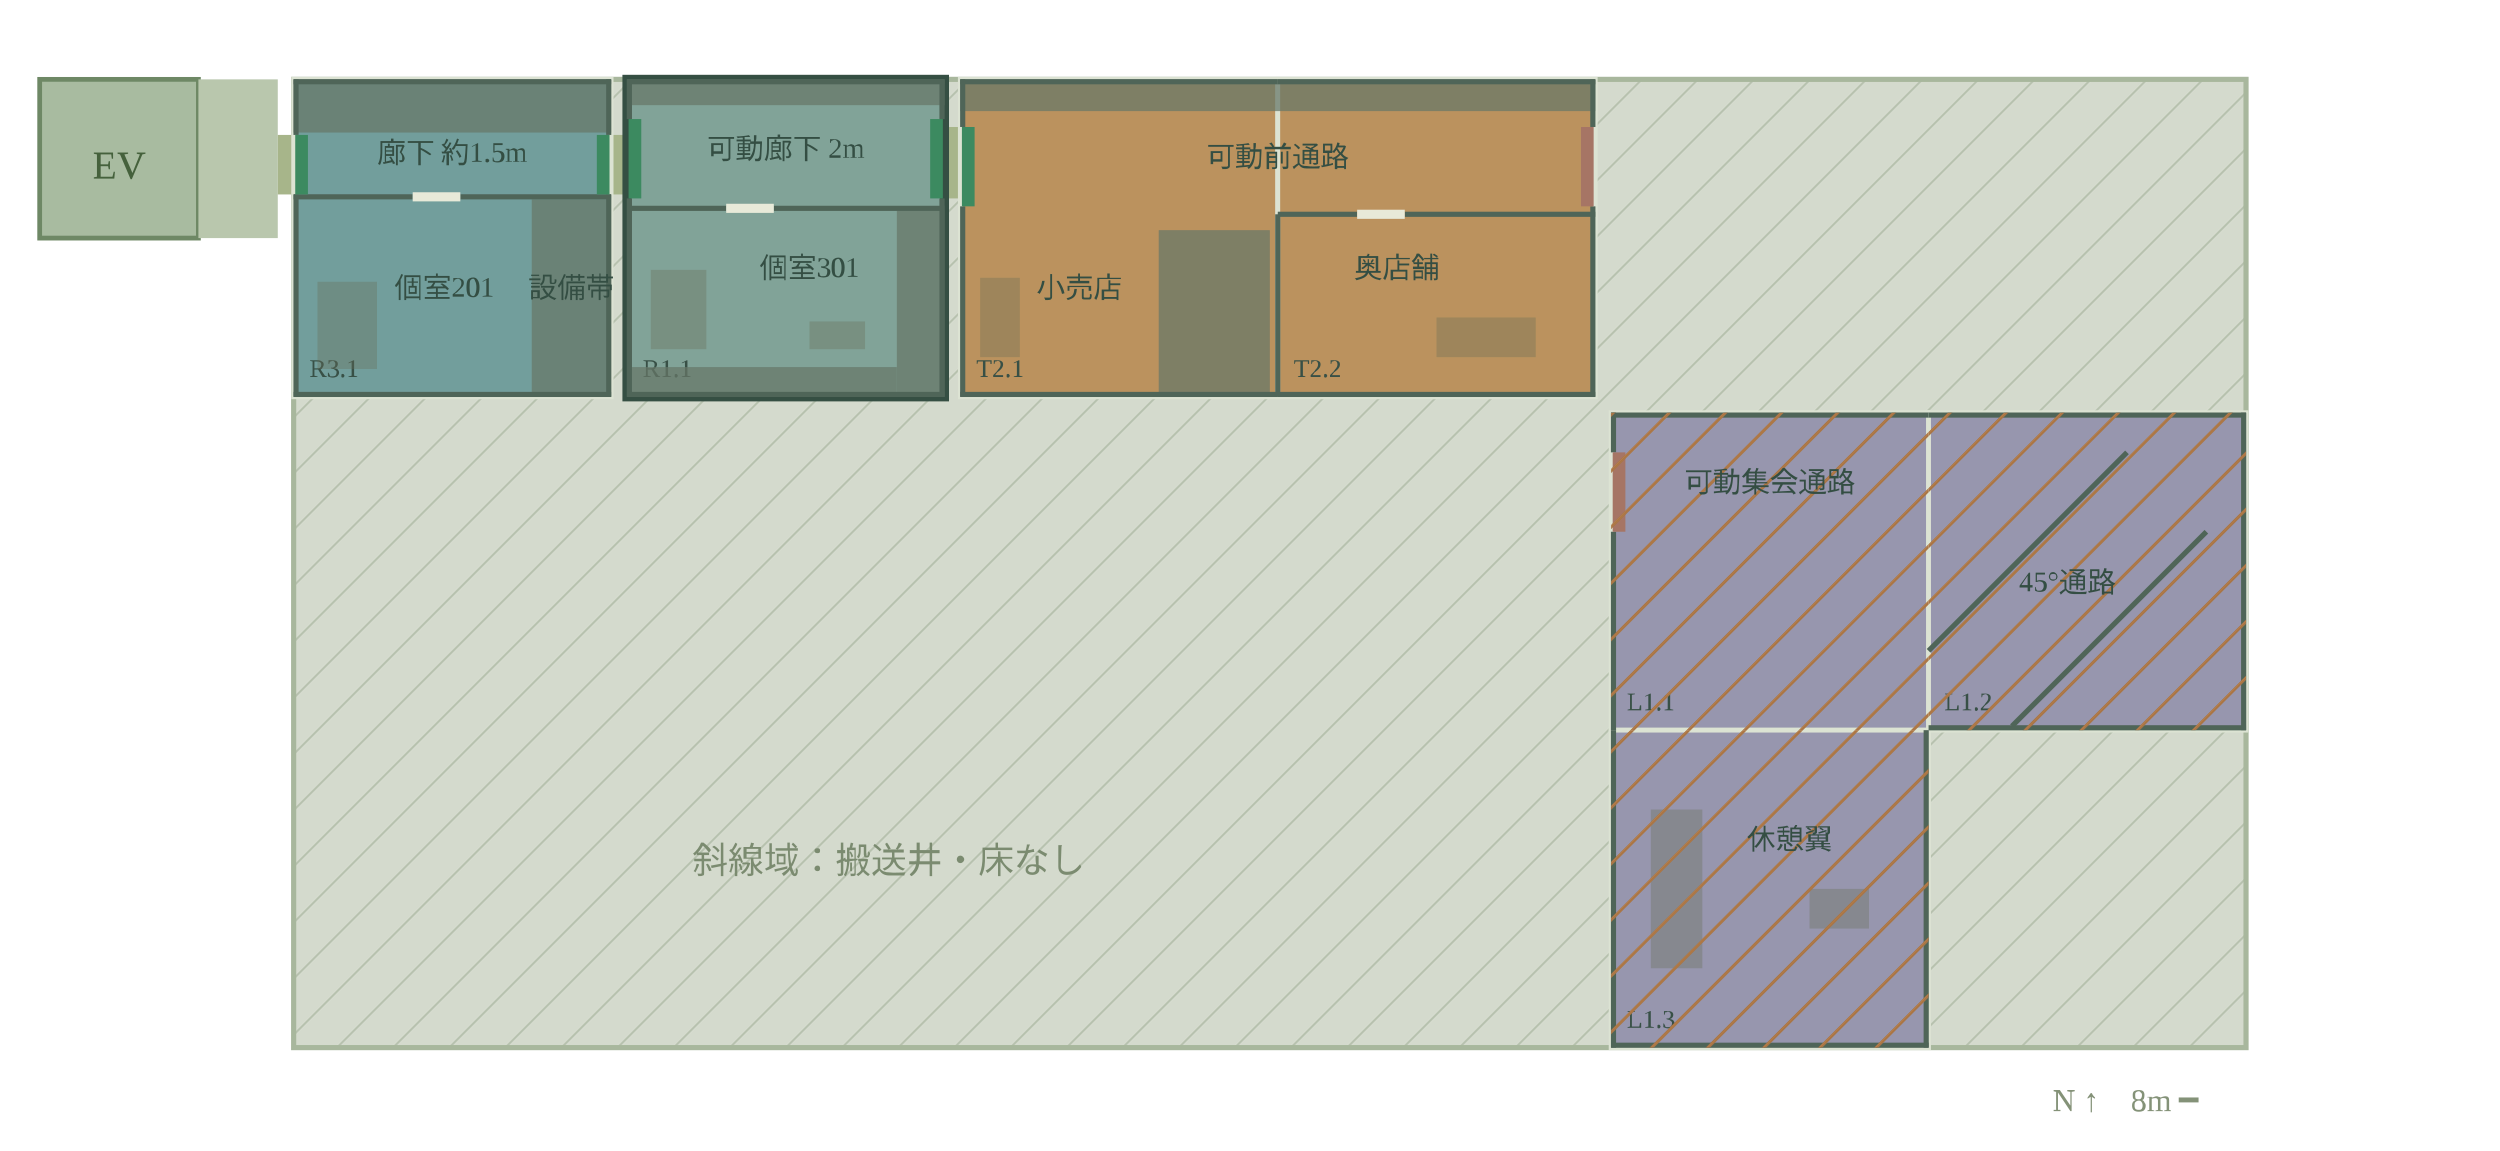
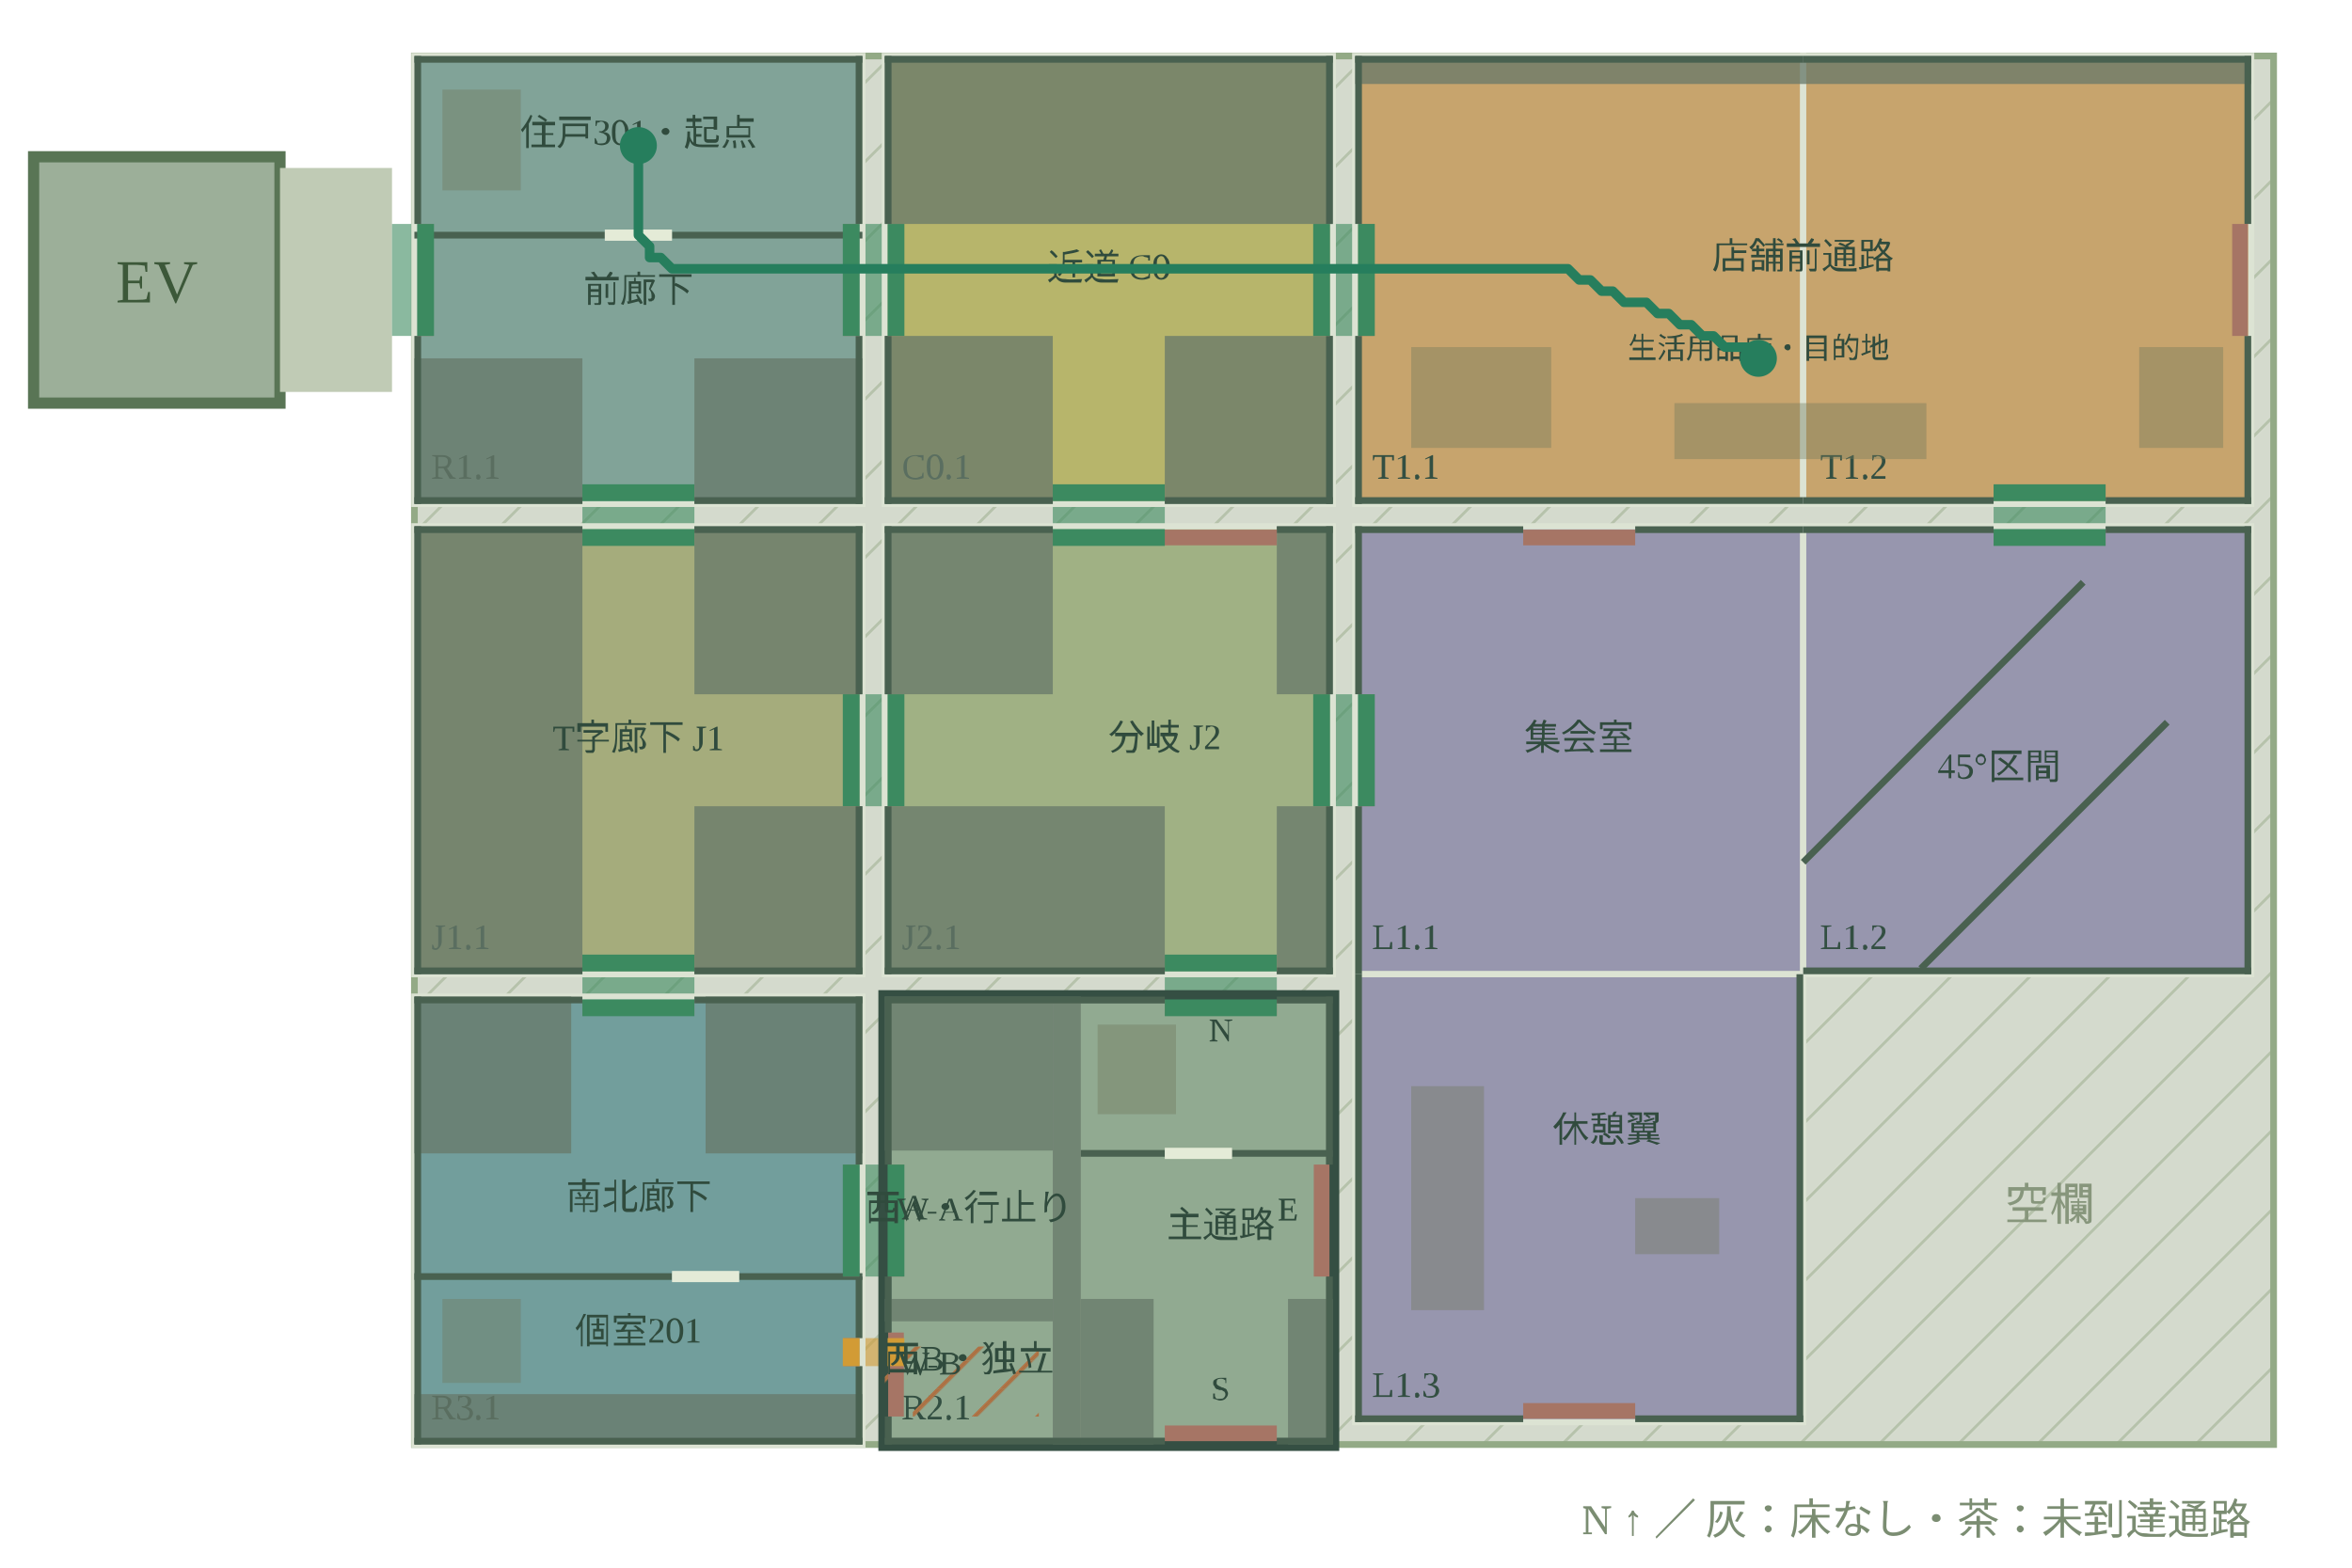
- <svg xmlns="http://www.w3.org/2000/svg" viewBox="-7.4 -2 63 29" role="img" aria-label="第三層 B 可動廊下平面図">
+ <svg xmlns="http://www.w3.org/2000/svg" viewBox="-7.4 -1 42 28" role="img" aria-label="第三層 B 4方向・内部通路平面図">
  <defs>
    <pattern id="well1" width="1" height="1" patternUnits="userSpaceOnUse" patternTransform="rotate(45)">
      <rect width="1" height="1" fill="#d4dacd" />
-       <line x1="0" y1="0" x2="0" y2="1" stroke="#b9c3b0" stroke-width=".1" />
+       <line x1="0" y1="0" x2="0" y2="1" stroke="#b7c3ac" stroke-width=".1" />
    </pattern>
-     <pattern id="isolate1" width="1" height="1" patternUnits="userSpaceOnUse" patternTransform="rotate(45)">
-       <line x1="0" y1="0" x2="0" y2="1" stroke="#a97545" stroke-width=".15" />
+     <pattern id="iso1" width=".8" height=".8" patternUnits="userSpaceOnUse" patternTransform="rotate(45)">
+       <line x1="0" y1="0" x2="0" y2=".8" stroke="#aa7043" stroke-width=".15" />
    </pattern>
  </defs>
-   <rect x="0" y="0" width="49.2" height="24.4" fill="url(#well1)" stroke="#a8b79d" stroke-width=".13" />
-   <rect x="-6.4" y="0" width="4" height="4" fill="#a8bba0" stroke="#6e8865" stroke-width=".12" />
-   <text x="-4.4" y="2.5" text-anchor="middle" font-size="1" fill="#45613c">EV</text>
-   <rect x="-2.4" y="0" width="2" height="4" fill="#b9c7ad" />
-   <rect x="8" y="1.4" width="0.4" height="1.5" fill="#a7b58a" />
-   <rect x="16.4" y="1.2" width="0.4" height="1.8" fill="#a7b58a" />
-   <rect x="-0.4" y="1.4" width="0.4" height="1.5" fill="#a7b58a" />
-   <g data-id="R1" transform="translate(8.4 0)">
-     <rect x="0" y="0" width="8" height="8" fill="#81a398" stroke="#354f43" stroke-width="0.23" />
-     <text x="0.4" y="7.5" font-size=".65" fill="#385046">R1.1</text>
-     <rect x="0" y="0" width="8" height="0.65" fill="#667768" opacity=".72" />
-     <rect x="6.8" y="3.3" width="1.2" height="4.7" fill="#667768" opacity=".72" />
-     <rect x="0" y="7.25" width="6.8" height="0.75" fill="#667768" opacity=".72" />
-     <rect x="0.6" y="4.8" width="1.4" height="2" fill="#666e55" opacity=".35" />
-     <rect x="4.6" y="6.1" width="1.4" height="0.7" fill="#666e55" opacity=".35" />
-     <line x1="0" y1="0.06" x2="8" y2="0.06" stroke="#4f6558" stroke-width="0.13" />
-     <line x1="0" y1="7.94" x2="8" y2="7.94" stroke="#4f6558" stroke-width="0.13" />
-     <line x1="0.06" y1="0" x2="0.06" y2="1" stroke="#4f6558" stroke-width="0.13" />
-     <line x1="0.06" y1="3" x2="0.06" y2="8" stroke="#4f6558" stroke-width="0.13" />
-     <line x1="7.94" y1="0" x2="7.94" y2="1" stroke="#4f6558" stroke-width="0.13" />
-     <line x1="7.94" y1="3" x2="7.94" y2="8" stroke="#4f6558" stroke-width="0.13" />
-     <line x1="0" y1="3.25" x2="2.5" y2="3.25" stroke="#4f6558" stroke-width="0.13" />
-     <line x1="3.7" y1="3.25" x2="8" y2="3.25" stroke="#4f6558" stroke-width="0.13" />
-     <line x1="2.5" y1="3.25" x2="3.7" y2="3.25" stroke="#e8ead9" stroke-width="0.23" />
-     <line x1="0.2" y1="1" x2="0.2" y2="3" stroke="#3c8a60" stroke-width="0.32" />
-     <line x1="7.8" y1="1" x2="7.8" y2="3" stroke="#3c8a60" stroke-width="0.32" />
-     <text x="4.6" y="5" text-anchor="middle" font-size="0.72" fill="#344e43">個室301</text>
-     <text x="4" y="2" text-anchor="middle" font-size="0.72" fill="#344e43">可動廊下 2m</text>
-   </g>
-   <g data-id="R3" transform="translate(0 0)">
-     <rect x="0" y="0" width="8" height="8" fill="#729e9c" stroke="#dce3d3" stroke-width="0.12" />
-     <text x="0.4" y="7.5" font-size=".65" fill="#385046">R3.1</text>
-     <rect x="0" y="0" width="8" height="1.34" fill="#667768" opacity=".72" />
-     <rect x="6" y="3.02" width="2" height="4.98" fill="#667768" opacity=".72" />
-     <rect x="0.6" y="5.1" width="1.5" height="2.2" fill="#666e55" opacity=".35" />
-     <line x1="0" y1="0.06" x2="8" y2="0.06" stroke="#4f6558" stroke-width="0.13" />
-     <line x1="0" y1="7.94" x2="8" y2="7.94" stroke="#4f6558" stroke-width="0.13" />
-     <line x1="0.06" y1="0" x2="0.06" y2="1.4" stroke="#4f6558" stroke-width="0.13" />
-     <line x1="0.06" y1="2.9" x2="0.06" y2="8" stroke="#4f6558" stroke-width="0.13" />
-     <line x1="7.94" y1="0" x2="7.94" y2="1.4" stroke="#4f6558" stroke-width="0.13" />
-     <line x1="7.94" y1="2.9" x2="7.94" y2="8" stroke="#4f6558" stroke-width="0.13" />
-     <line x1="0" y1="2.96" x2="3" y2="2.96" stroke="#4f6558" stroke-width="0.13" />
-     <line x1="4.2" y1="2.96" x2="8" y2="2.96" stroke="#4f6558" stroke-width="0.13" />
-     <line x1="3" y1="2.96" x2="4.2" y2="2.96" stroke="#e8ead9" stroke-width="0.23" />
-     <line x1="0.2" y1="1.4" x2="0.2" y2="2.9" stroke="#3c8a60" stroke-width="0.32" />
-     <line x1="7.8" y1="1.4" x2="7.8" y2="2.9" stroke="#3c8a60" stroke-width="0.32" />
-     <text x="3.8" y="5.5" text-anchor="middle" font-size="0.72" fill="#344e43">個室201</text>
-     <text x="4" y="2.1" text-anchor="middle" font-size="0.72" fill="#344e43">廊下 約1.5m</text>
-     <text x="7" y="5.5" text-anchor="middle" font-size="0.72" fill="#344e43">設備帯</text>
-   </g>
-   <g data-id="T2" transform="translate(16.8 0)">
-     <rect x="0" y="0" width="8" height="8" fill="#bb925e" stroke="#dce3d3" stroke-width="0.12" />
-     <text x="0.4" y="7.5" font-size=".65" fill="#385046">T2.1</text>
-     <rect x="8" y="0" width="8" height="8" fill="#bb925e" stroke="#dce3d3" stroke-width="0.12" />
-     <text x="8.4" y="7.5" font-size=".65" fill="#385046">T2.2</text>
-     <rect x="0" y="0" width="16" height="0.8" fill="#667768" opacity=".72" />
-     <rect x="5" y="3.8" width="2.8" height="4.2" fill="#667768" opacity=".72" />
-     <rect x="0.5" y="5" width="1" height="2" fill="#666e55" opacity=".35" />
-     <rect x="12" y="6" width="2.5" height="1" fill="#666e55" opacity=".35" />
-     <line x1="0" y1="0.06" x2="8" y2="0.06" stroke="#4f6558" stroke-width="0.13" />
-     <line x1="0" y1="7.94" x2="8" y2="7.94" stroke="#4f6558" stroke-width="0.13" />
-     <line x1="0.06" y1="0" x2="0.06" y2="1.2" stroke="#4f6558" stroke-width="0.13" />
-     <line x1="0.06" y1="3.2" x2="0.06" y2="8" stroke="#4f6558" stroke-width="0.13" />
-     <line x1="8" y1="0.06" x2="16" y2="0.06" stroke="#4f6558" stroke-width="0.13" />
-     <line x1="8" y1="7.94" x2="16" y2="7.94" stroke="#4f6558" stroke-width="0.13" />
-     <line x1="15.94" y1="0" x2="15.94" y2="1.2" stroke="#4f6558" stroke-width="0.13" />
-     <line x1="15.94" y1="3.2" x2="15.94" y2="8" stroke="#4f6558" stroke-width="0.13" />
-     <line x1="8" y1="3.4" x2="10" y2="3.4" stroke="#4f6558" stroke-width="0.13" />
-     <line x1="11.2" y1="3.4" x2="16" y2="3.4" stroke="#4f6558" stroke-width="0.13" />
-     <line x1="8" y1="3.4" x2="8" y2="8" stroke="#4f6558" stroke-width="0.13" />
-     <line x1="10" y1="3.4" x2="11.2" y2="3.4" stroke="#e8ead9" stroke-width="0.23" />
-     <line x1="0.2" y1="1.2" x2="0.2" y2="3.2" stroke="#3c8a60" stroke-width="0.32" />
-     <line x1="15.8" y1="1.2" x2="15.8" y2="3.2" stroke="#a67565" stroke-width="0.32" />
-     <text x="3" y="5.5" text-anchor="middle" font-size="0.72" fill="#344e43">小売店</text>
-     <text x="11" y="5" text-anchor="middle" font-size="0.72" fill="#344e43">奥店舗</text>
-     <text x="8" y="2.2" text-anchor="middle" font-size="0.72" fill="#344e43">可動前通路</text>
-   </g>
-   <g data-id="L1" transform="translate(33.2 8.4)">
-     <rect x="0" y="0" width="8" height="8" fill="#9796ae" stroke="#dce3d3" stroke-width="0.12" />
-     <text x="0.4" y="7.5" font-size=".65" fill="#385046">L1.1</text>
-     <rect x="8" y="0" width="8" height="8" fill="#9796ae" stroke="#dce3d3" stroke-width="0.12" />
-     <text x="8.4" y="7.5" font-size=".65" fill="#385046">L1.2</text>
-     <rect x="0" y="8" width="8" height="8" fill="#9796ae" stroke="#dce3d3" stroke-width="0.12" />
-     <text x="0.4" y="15.5" font-size=".65" fill="#385046">L1.3</text>
-     <rect x="1" y="10" width="1.3" height="4" fill="#666e55" opacity=".35" />
-     <rect x="5" y="12" width="1.5" height="1" fill="#666e55" opacity=".35" />
-     <line x1="0" y1="0.06" x2="8" y2="0.06" stroke="#4f6558" stroke-width="0.13" />
-     <line x1="0.06" y1="0" x2="0.06" y2="1" stroke="#4f6558" stroke-width="0.13" />
-     <line x1="0.06" y1="3" x2="0.06" y2="8" stroke="#4f6558" stroke-width="0.13" />
-     <line x1="8" y1="0.06" x2="16" y2="0.06" stroke="#4f6558" stroke-width="0.13" />
-     <line x1="8" y1="7.94" x2="16" y2="7.94" stroke="#4f6558" stroke-width="0.13" />
-     <line x1="15.94" y1="0" x2="15.94" y2="8" stroke="#4f6558" stroke-width="0.13" />
-     <line x1="0" y1="15.94" x2="8" y2="15.94" stroke="#4f6558" stroke-width="0.13" />
-     <line x1="0.06" y1="8" x2="0.06" y2="16" stroke="#4f6558" stroke-width="0.13" />
-     <line x1="7.94" y1="8" x2="7.94" y2="16" stroke="#4f6558" stroke-width="0.13" />
-     <line x1="8" y1="6" x2="13" y2="1" stroke="#4f6558" stroke-width="0.13" />
-     <line x1="10.1" y1="7.9" x2="15" y2="3" stroke="#4f6558" stroke-width="0.13" />
-     <line x1="0.2" y1="1" x2="0.2" y2="3" stroke="#a67565" stroke-width="0.32" />
-     <rect x="0" y="0" width="8" height="8" fill="url(#isolate1)" />
-     <rect x="8" y="0" width="8" height="8" fill="url(#isolate1)" />
-     <rect x="0" y="8" width="8" height="8" fill="url(#isolate1)" />
-     <text x="4" y="2" text-anchor="middle" font-size="0.72" fill="#344e43">可動集会通路</text>
-     <text x="11.5" y="4.5" text-anchor="middle" font-size="0.72" fill="#344e43">45°通路</text>
-     <text x="4.5" y="11" text-anchor="middle" font-size="0.72" fill="#344e43">休憩翼</text>
-   </g>
-   <text x="15" y="20" text-anchor="middle" font-size=".9" fill="#7b8b70">斜線域：搬送井・床なし</text>
-   <text x="48" y="26" text-anchor="end" font-size=".8" fill="#849278">N ↑　8m ━</text>
+   <rect x="0" y="0" width="33.2" height="24.8" fill="url(#well1)" stroke="#93aa86" stroke-width=".12" />
+   <rect x="-6.8" y="1.8" width="4.4" height="4.4" fill="#9caf99" stroke="#597555" stroke-width=".2" />
+   <text x="-4.6" y="4.4" text-anchor="middle" font-size="1.1" fill="#3c5839">EV</text>
+   <rect x="-2.4" y="2" width="2" height="4" fill="#c0cbb5" />
+   <rect x="8" y="3" width="0.4" height="2" fill="#3c8a60" fill-opacity=".6" />
+   <rect x="3" y="8" width="2" height="0.4" fill="#3c8a60" fill-opacity=".6" />
+   <rect x="8" y="19.8" width="0.4" height="2" fill="#3c8a60" fill-opacity=".6" />
+   <rect x="8" y="22.9" width="0.4" height="0.5" fill="#d29b35" fill-opacity=".6" />
+   <rect x="28.2" y="8" width="2" height="0.4" fill="#3c8a60" fill-opacity=".6" />
+   <rect x="8" y="11.4" width="0.4" height="2" fill="#3c8a60" fill-opacity=".6" />
+   <rect x="3" y="16.4" width="2" height="0.4" fill="#3c8a60" fill-opacity=".6" />
+   <rect x="16.4" y="11.4" width="0.4" height="2" fill="#3c8a60" fill-opacity=".6" />
+   <rect x="13.4" y="16.4" width="2" height="0.4" fill="#3c8a60" fill-opacity=".6" />
+   <rect x="16.4" y="3" width="0.4" height="2" fill="#3c8a60" fill-opacity=".6" />
+   <rect x="11.4" y="8" width="2" height="0.4" fill="#3c8a60" fill-opacity=".6" />
+   <rect x="-0.4" y="3" width="0.4" height="2" fill="#3c8a60" fill-opacity=".6" />
+   <g data-id="R1" transform="translate(0 0)">
+     <rect x="0" y="0" width="8" height="8" fill="#81a398" stroke="#dce3d3" stroke-width="0.11" />
+     <text x="0.3" y="7.55" font-size=".65" fill="#334f42">R1.1</text>
+     <rect x="0" y="5.4" width="3" height="2.6" fill="#67786a" opacity=".75" />
+     <rect x="5" y="5.4" width="3" height="2.6" fill="#67786a" opacity=".75" />
+     <rect x="0.5" y="0.6" width="1.4" height="1.8" fill="#6f755a" opacity=".38" />
+     <line x1="0" y1="0.06" x2="8" y2="0.06" stroke="#496150" stroke-width="0.12" />
+     <line x1="0" y1="7.94" x2="3" y2="7.94" stroke="#496150" stroke-width="0.12" />
+     <line x1="5" y1="7.94" x2="8" y2="7.94" stroke="#496150" stroke-width="0.12" />
+     <line x1="0.06" y1="0" x2="0.06" y2="3" stroke="#496150" stroke-width="0.12" />
+     <line x1="0.06" y1="5" x2="0.06" y2="8" stroke="#496150" stroke-width="0.12" />
+     <line x1="7.94" y1="0" x2="7.94" y2="3" stroke="#496150" stroke-width="0.12" />
+     <line x1="7.94" y1="5" x2="7.94" y2="8" stroke="#496150" stroke-width="0.12" />
+     <line x1="0" y1="3.2" x2="3.4" y2="3.2" stroke="#496150" stroke-width="0.12" />
+     <line x1="4.6" y1="3.2" x2="8" y2="3.2" stroke="#496150" stroke-width="0.12" />
+     <line x1="3.4" y1="3.2" x2="4.6" y2="3.2" stroke="#e4ebd7" stroke-width="0.2" />
+     <line x1="0.2" y1="3" x2="0.2" y2="5" stroke="#a67565" stroke-width="0.28" />
+     <line x1="0.2" y1="3" x2="0.2" y2="5" stroke="#3c8a60" stroke-width="0.3" />
+     <line x1="7.8" y1="3" x2="7.8" y2="5" stroke="#a67565" stroke-width="0.28" />
+     <line x1="7.8" y1="3" x2="7.8" y2="5" stroke="#3c8a60" stroke-width="0.3" />
+     <line x1="3" y1="7.8" x2="5" y2="7.8" stroke="#a67565" stroke-width="0.28" />
+     <line x1="3" y1="7.8" x2="5" y2="7.8" stroke="#3c8a60" stroke-width="0.3" />
+     <text x="4" y="1.6" text-anchor="middle" font-size="0.65" fill="#304b3d">住戸301・起点</text>
+     <text x="4" y="4.4" text-anchor="middle" font-size="0.65" fill="#304b3d">前廊下</text>
+   </g>
+   <g data-id="R2" transform="translate(8.4 16.8)">
+     <rect x="0" y="0" width="8" height="8" fill="#91aa91" stroke="#354f43" stroke-width="0.23" />
+     <text x="0.3" y="7.55" font-size=".65" fill="#334f42">R2.1</text>
+     <rect x="3" y="0" width="0.5" height="8" fill="#67786a" opacity=".75" />
+     <rect x="0" y="0" width="3" height="2.75" fill="#67786a" opacity=".75" />
+     <rect x="0" y="5.4" width="3" height="0.4" fill="#67786a" opacity=".75" />
+     <rect x="3.5" y="5.4" width="1.3" height="2.6" fill="#67786a" opacity=".75" />
+     <rect x="7.2" y="5.4" width="0.8" height="2.6" fill="#67786a" opacity=".75" />
+     <rect x="3.8" y="0.5" width="1.4" height="1.6" fill="#6f755a" opacity=".38" />
+     <line x1="0" y1="0.06" x2="5" y2="0.06" stroke="#496150" stroke-width="0.12" />
+     <line x1="7" y1="0.06" x2="8" y2="0.06" stroke="#496150" stroke-width="0.12" />
+     <line x1="0" y1="7.94" x2="5" y2="7.94" stroke="#496150" stroke-width="0.12" />
+     <line x1="7" y1="7.94" x2="8" y2="7.94" stroke="#496150" stroke-width="0.12" />
+     <line x1="0.06" y1="0" x2="0.06" y2="3" stroke="#496150" stroke-width="0.12" />
+     <line x1="0.06" y1="5" x2="0.06" y2="6" stroke="#496150" stroke-width="0.12" />
+     <line x1="0.06" y1="7.5" x2="0.06" y2="8" stroke="#496150" stroke-width="0.12" />
+     <line x1="7.94" y1="0" x2="7.94" y2="3" stroke="#496150" stroke-width="0.12" />
+     <line x1="7.94" y1="5" x2="7.94" y2="8" stroke="#496150" stroke-width="0.12" />
+     <line x1="3.5" y1="2.8" x2="5" y2="2.8" stroke="#496150" stroke-width="0.12" />
+     <line x1="6.2" y1="2.8" x2="8" y2="2.8" stroke="#496150" stroke-width="0.12" />
+     <line x1="5" y1="2.8" x2="6.2" y2="2.8" stroke="#e4ebd7" stroke-width="0.2" />
+     <rect x="0.25" y="6.25" width="2.5" height="0.25" fill="url(#iso1)" />
+     <rect x="0" y="6.5" width="2.75" height="0.25" fill="url(#iso1)" />
+     <rect x="0" y="6.75" width="2.75" height="0.25" fill="url(#iso1)" />
+     <rect x="0.25" y="7" width="2.5" height="0.25" fill="url(#iso1)" />
+     <rect x="0.5" y="7.25" width="2.25" height="0.25" fill="url(#iso1)" />
+     <line x1="0.2" y1="3" x2="0.2" y2="5" stroke="#a67565" stroke-width="0.28" />
+     <line x1="0.2" y1="3" x2="0.2" y2="5" stroke="#3c8a60" stroke-width="0.3" />
+     <text x="0.8" y="4" text-anchor="middle" font-size=".6" fill="#304b3d">W-A</text>
+     <line x1="0.2" y1="6" x2="0.2" y2="7.5" stroke="#a67565" stroke-width="0.28" />
+     <line x1="0.2" y1="6.1" x2="0.2" y2="6.6" stroke="#d29b35" stroke-width="0.3" />
+     <text x="0.8" y="6.75" text-anchor="middle" font-size=".6" fill="#304b3d">W-B</text>
+     <line x1="5" y1="0.2" x2="7" y2="0.2" stroke="#a67565" stroke-width="0.28" />
+     <line x1="5" y1="0.2" x2="7" y2="0.2" stroke="#3c8a60" stroke-width="0.3" />
+     <text x="6" y="0.8" text-anchor="middle" font-size=".6" fill="#304b3d">N</text>
+     <line x1="5" y1="7.8" x2="7" y2="7.8" stroke="#a67565" stroke-width="0.28" />
+     <text x="6" y="7.2" text-anchor="middle" font-size=".6" fill="#304b3d">S</text>
+     <line x1="7.8" y1="3" x2="7.8" y2="5" stroke="#a67565" stroke-width="0.28" />
+     <text x="7.2" y="4" text-anchor="middle" font-size=".6" fill="#304b3d">E</text>
+     <text x="1.5" y="4" text-anchor="middle" font-size="0.65" fill="#304b3d">西A・行止り</text>
+     <text x="1.5" y="6.7" text-anchor="middle" font-size="0.65" fill="#304b3d">西B・独立</text>
+     <text x="6" y="4.3" text-anchor="middle" font-size="0.65" fill="#304b3d">主通路</text>
+   </g>
+   <g data-id="R3" transform="translate(0 16.8)">
+     <rect x="0" y="0" width="8" height="8" fill="#729e9c" stroke="#dce3d3" stroke-width="0.11" />
+     <text x="0.3" y="7.55" font-size=".65" fill="#334f42">R3.1</text>
+     <rect x="0" y="0" width="2.8" height="2.8" fill="#67786a" opacity=".75" />
+     <rect x="5.2" y="0" width="2.8" height="2.8" fill="#67786a" opacity=".75" />
+     <rect x="0" y="7.1" width="8" height="0.9" fill="#67786a" opacity=".75" />
+     <rect x="0.5" y="5.4" width="1.4" height="1.5" fill="#6f755a" opacity=".38" />
+     <line x1="0" y1="0.06" x2="3" y2="0.06" stroke="#496150" stroke-width="0.12" />
+     <line x1="5" y1="0.06" x2="8" y2="0.06" stroke="#496150" stroke-width="0.12" />
+     <line x1="0" y1="7.94" x2="8" y2="7.94" stroke="#496150" stroke-width="0.12" />
+     <line x1="0.06" y1="0" x2="0.06" y2="8" stroke="#496150" stroke-width="0.12" />
+     <line x1="7.94" y1="0" x2="7.94" y2="3" stroke="#496150" stroke-width="0.12" />
+     <line x1="7.94" y1="5" x2="7.94" y2="6.1" stroke="#496150" stroke-width="0.12" />
+     <line x1="7.94" y1="6.6" x2="7.94" y2="8" stroke="#496150" stroke-width="0.12" />
+     <line x1="0" y1="5" x2="4.6" y2="5" stroke="#496150" stroke-width="0.12" />
+     <line x1="5.8" y1="5" x2="8" y2="5" stroke="#496150" stroke-width="0.12" />
+     <line x1="4.6" y1="5" x2="5.8" y2="5" stroke="#e4ebd7" stroke-width="0.2" />
+     <line x1="3" y1="0.2" x2="5" y2="0.2" stroke="#a67565" stroke-width="0.28" />
+     <line x1="3" y1="0.2" x2="5" y2="0.2" stroke="#3c8a60" stroke-width="0.3" />
+     <line x1="7.8" y1="3" x2="7.8" y2="5" stroke="#a67565" stroke-width="0.28" />
+     <line x1="7.8" y1="3" x2="7.8" y2="5" stroke="#3c8a60" stroke-width="0.3" />
+     <line x1="7.8" y1="6.1" x2="7.8" y2="6.6" stroke="#a67565" stroke-width="0.28" />
+     <line x1="7.8" y1="6.1" x2="7.8" y2="6.6" stroke="#d29b35" stroke-width="0.3" />
+     <text x="4" y="3.8" text-anchor="middle" font-size="0.65" fill="#304b3d">南北廊下</text>
+     <text x="4" y="6.2" text-anchor="middle" font-size="0.65" fill="#304b3d">個室201</text>
+   </g>
+   <g data-id="T1" transform="translate(16.8 0)">
+     <rect x="0" y="0" width="8" height="8" fill="#c7a46d" stroke="#dce3d3" stroke-width="0.11" />
+     <text x="0.3" y="7.55" font-size=".65" fill="#334f42">T1.1</text>
+     <rect x="8" y="0" width="8" height="8" fill="#c7a46d" stroke="#dce3d3" stroke-width="0.11" />
+     <text x="8.3" y="7.55" font-size=".65" fill="#334f42">T1.2</text>
+     <rect x="0" y="0" width="16" height="0.5" fill="#67786a" opacity=".75" />
+     <rect x="1" y="5.2" width="2.5" height="1.8" fill="#6f755a" opacity=".38" />
+     <rect x="14" y="5.2" width="1.5" height="1.8" fill="#6f755a" opacity=".38" />
+     <rect x="5.7" y="6.2" width="4.5" height="1" fill="#6f755a" opacity=".38" />
+     <line x1="0" y1="0.06" x2="8" y2="0.06" stroke="#496150" stroke-width="0.12" />
+     <line x1="0" y1="7.94" x2="8" y2="7.94" stroke="#496150" stroke-width="0.12" />
+     <line x1="0.06" y1="0" x2="0.06" y2="3" stroke="#496150" stroke-width="0.12" />
+     <line x1="0.06" y1="5" x2="0.06" y2="8" stroke="#496150" stroke-width="0.12" />
+     <line x1="8" y1="0.06" x2="16" y2="0.06" stroke="#496150" stroke-width="0.12" />
+     <line x1="8" y1="7.94" x2="11.4" y2="7.94" stroke="#496150" stroke-width="0.12" />
+     <line x1="13.4" y1="7.94" x2="16" y2="7.94" stroke="#496150" stroke-width="0.12" />
+     <line x1="15.94" y1="0" x2="15.94" y2="3" stroke="#496150" stroke-width="0.12" />
+     <line x1="15.94" y1="5" x2="15.94" y2="8" stroke="#496150" stroke-width="0.12" />
+     <line x1="0.2" y1="3" x2="0.2" y2="5" stroke="#a67565" stroke-width="0.28" />
+     <line x1="0.2" y1="3" x2="0.2" y2="5" stroke="#3c8a60" stroke-width="0.3" />
+     <line x1="15.8" y1="3" x2="15.8" y2="5" stroke="#a67565" stroke-width="0.28" />
+     <line x1="11.4" y1="7.8" x2="13.4" y2="7.8" stroke="#a67565" stroke-width="0.28" />
+     <line x1="11.4" y1="7.8" x2="13.4" y2="7.8" stroke="#3c8a60" stroke-width="0.3" />
+     <text x="7.2" y="5.4" text-anchor="middle" font-size="0.52" fill="#304b3d">生活用品店・目的地</text>
+     <text x="8" y="3.8" text-anchor="middle" font-size="0.65" fill="#304b3d">店舗前通路</text>
+   </g>
+   <g data-id="L1" transform="translate(16.8 8.4)">
+     <rect x="0" y="0" width="8" height="8" fill="#9796ae" stroke="#dce3d3" stroke-width="0.11" />
+     <text x="0.3" y="7.55" font-size=".65" fill="#334f42">L1.1</text>
+     <rect x="8" y="0" width="8" height="8" fill="#9796ae" stroke="#dce3d3" stroke-width="0.11" />
+     <text x="8.3" y="7.55" font-size=".65" fill="#334f42">L1.2</text>
+     <rect x="0" y="8" width="8" height="8" fill="#9796ae" stroke="#dce3d3" stroke-width="0.11" />
+     <text x="0.3" y="15.55" font-size=".65" fill="#334f42">L1.3</text>
+     <rect x="1" y="10" width="1.3" height="4" fill="#6f755a" opacity=".38" />
+     <rect x="5" y="12" width="1.5" height="1" fill="#6f755a" opacity=".38" />
+     <line x1="0" y1="0.06" x2="3" y2="0.06" stroke="#496150" stroke-width="0.12" />
+     <line x1="5" y1="0.06" x2="8" y2="0.06" stroke="#496150" stroke-width="0.12" />
+     <line x1="0.06" y1="0" x2="0.06" y2="3" stroke="#496150" stroke-width="0.12" />
+     <line x1="0.06" y1="5" x2="0.06" y2="8" stroke="#496150" stroke-width="0.12" />
+     <line x1="8" y1="0.06" x2="11.4" y2="0.06" stroke="#496150" stroke-width="0.12" />
+     <line x1="13.4" y1="0.06" x2="16" y2="0.06" stroke="#496150" stroke-width="0.12" />
+     <line x1="8" y1="7.94" x2="16" y2="7.94" stroke="#496150" stroke-width="0.12" />
+     <line x1="15.94" y1="0" x2="15.94" y2="8" stroke="#496150" stroke-width="0.12" />
+     <line x1="0" y1="15.94" x2="3" y2="15.94" stroke="#496150" stroke-width="0.12" />
+     <line x1="5" y1="15.94" x2="8" y2="15.94" stroke="#496150" stroke-width="0.12" />
+     <line x1="0.06" y1="8" x2="0.06" y2="16" stroke="#496150" stroke-width="0.12" />
+     <line x1="7.94" y1="8" x2="7.94" y2="16" stroke="#496150" stroke-width="0.12" />
+     <line x1="8" y1="6" x2="13" y2="1" stroke="#496150" stroke-width="0.12" />
+     <line x1="10.1" y1="7.9" x2="14.5" y2="3.5" stroke="#496150" stroke-width="0.12" />
+     <line x1="0.2" y1="3" x2="0.2" y2="5" stroke="#a67565" stroke-width="0.28" />
+     <line x1="0.2" y1="3" x2="0.2" y2="5" stroke="#3c8a60" stroke-width="0.3" />
+     <line x1="3" y1="0.2" x2="5" y2="0.2" stroke="#a67565" stroke-width="0.28" />
+     <line x1="11.4" y1="0.2" x2="13.4" y2="0.2" stroke="#a67565" stroke-width="0.28" />
+     <line x1="11.4" y1="0.2" x2="13.4" y2="0.2" stroke="#3c8a60" stroke-width="0.3" />
+     <line x1="3" y1="15.8" x2="5" y2="15.8" stroke="#a67565" stroke-width="0.28" />
+     <text x="4" y="4" text-anchor="middle" font-size="0.65" fill="#304b3d">集会室</text>
+     <text x="11.5" y="4.5" text-anchor="middle" font-size="0.65" fill="#304b3d">45°区間</text>
+     <text x="4.5" y="11" text-anchor="middle" font-size="0.65" fill="#304b3d">休憩翼</text>
+   </g>
+   <g data-id="J1" transform="translate(0 8.4)">
+     <rect x="0" y="0" width="8" height="8" fill="#a5ac7c" stroke="#dce3d3" stroke-width="0.11" />
+     <text x="0.3" y="7.55" font-size=".65" fill="#334f42">J1.1</text>
+     <rect x="0" y="0" width="3" height="8" fill="#67786a" opacity=".75" />
+     <rect x="5" y="0" width="3" height="3" fill="#67786a" opacity=".75" />
+     <rect x="5" y="5" width="3" height="3" fill="#67786a" opacity=".75" />
+     <line x1="0" y1="0.06" x2="3" y2="0.06" stroke="#496150" stroke-width="0.12" />
+     <line x1="5" y1="0.06" x2="8" y2="0.06" stroke="#496150" stroke-width="0.12" />
+     <line x1="0" y1="7.94" x2="3" y2="7.94" stroke="#496150" stroke-width="0.12" />
+     <line x1="5" y1="7.94" x2="8" y2="7.94" stroke="#496150" stroke-width="0.12" />
+     <line x1="0.06" y1="0" x2="0.06" y2="8" stroke="#496150" stroke-width="0.12" />
+     <line x1="7.94" y1="0" x2="7.94" y2="3" stroke="#496150" stroke-width="0.12" />
+     <line x1="7.94" y1="5" x2="7.94" y2="8" stroke="#496150" stroke-width="0.12" />
+     <line x1="3" y1="0.2" x2="5" y2="0.2" stroke="#a67565" stroke-width="0.28" />
+     <line x1="3" y1="0.2" x2="5" y2="0.2" stroke="#3c8a60" stroke-width="0.3" />
+     <line x1="7.8" y1="3" x2="7.8" y2="5" stroke="#a67565" stroke-width="0.28" />
+     <line x1="7.8" y1="3" x2="7.8" y2="5" stroke="#3c8a60" stroke-width="0.3" />
+     <line x1="3" y1="7.8" x2="5" y2="7.8" stroke="#a67565" stroke-width="0.28" />
+     <line x1="3" y1="7.8" x2="5" y2="7.8" stroke="#3c8a60" stroke-width="0.3" />
+     <text x="4" y="4" text-anchor="middle" font-size="0.65" fill="#304b3d">T字廊下 J1</text>
+   </g>
+   <g data-id="J2" transform="translate(8.4 8.4)">
+     <rect x="0" y="0" width="8" height="8" fill="#a0b184" stroke="#dce3d3" stroke-width="0.11" />
+     <text x="0.3" y="7.55" font-size=".65" fill="#334f42">J2.1</text>
+     <rect x="0" y="0" width="3" height="3" fill="#67786a" opacity=".75" />
+     <rect x="7" y="0" width="1" height="3" fill="#67786a" opacity=".75" />
+     <rect x="0" y="5" width="5" height="3" fill="#67786a" opacity=".75" />
+     <rect x="7" y="5" width="1" height="3" fill="#67786a" opacity=".75" />
+     <line x1="0" y1="0.06" x2="3" y2="0.06" stroke="#496150" stroke-width="0.12" />
+     <line x1="7" y1="0.06" x2="8" y2="0.06" stroke="#496150" stroke-width="0.12" />
+     <line x1="0" y1="7.94" x2="5" y2="7.94" stroke="#496150" stroke-width="0.12" />
+     <line x1="7" y1="7.94" x2="8" y2="7.94" stroke="#496150" stroke-width="0.12" />
+     <line x1="0.06" y1="0" x2="0.06" y2="3" stroke="#496150" stroke-width="0.12" />
+     <line x1="0.06" y1="5" x2="0.06" y2="8" stroke="#496150" stroke-width="0.12" />
+     <line x1="7.94" y1="0" x2="7.94" y2="3" stroke="#496150" stroke-width="0.12" />
+     <line x1="7.94" y1="5" x2="7.94" y2="8" stroke="#496150" stroke-width="0.12" />
+     <line x1="0.2" y1="3" x2="0.2" y2="5" stroke="#a67565" stroke-width="0.28" />
+     <line x1="0.2" y1="3" x2="0.2" y2="5" stroke="#3c8a60" stroke-width="0.3" />
+     <line x1="7.8" y1="3" x2="7.8" y2="5" stroke="#a67565" stroke-width="0.28" />
+     <line x1="7.8" y1="3" x2="7.8" y2="5" stroke="#3c8a60" stroke-width="0.3" />
+     <line x1="3" y1="0.2" x2="7" y2="0.2" stroke="#a67565" stroke-width="0.28" />
+     <line x1="3" y1="0.2" x2="5" y2="0.2" stroke="#3c8a60" stroke-width="0.3" />
+     <line x1="5" y1="7.8" x2="7" y2="7.8" stroke="#a67565" stroke-width="0.28" />
+     <line x1="5" y1="7.8" x2="7" y2="7.8" stroke="#3c8a60" stroke-width="0.3" />
+     <text x="5" y="4" text-anchor="middle" font-size="0.65" fill="#304b3d">分岐 J2</text>
+   </g>
+   <g data-id="C0" transform="translate(8.4 0)">
+     <rect x="0" y="0" width="8" height="8" fill="#b7b56b" stroke="#dce3d3" stroke-width="0.11" />
+     <text x="0.3" y="7.55" font-size=".65" fill="#334f42">C0.1</text>
+     <rect x="0" y="0" width="8" height="3" fill="#67786a" opacity=".75" />
+     <rect x="0" y="5" width="3" height="3" fill="#67786a" opacity=".75" />
+     <rect x="5" y="5" width="3" height="3" fill="#67786a" opacity=".75" />
+     <line x1="0" y1="0.06" x2="8" y2="0.06" stroke="#496150" stroke-width="0.12" />
+     <line x1="0" y1="7.94" x2="3" y2="7.94" stroke="#496150" stroke-width="0.12" />
+     <line x1="5" y1="7.94" x2="8" y2="7.94" stroke="#496150" stroke-width="0.12" />
+     <line x1="0.06" y1="0" x2="0.06" y2="3" stroke="#496150" stroke-width="0.12" />
+     <line x1="0.06" y1="5" x2="0.06" y2="8" stroke="#496150" stroke-width="0.12" />
+     <line x1="7.94" y1="0" x2="7.94" y2="3" stroke="#496150" stroke-width="0.12" />
+     <line x1="7.94" y1="5" x2="7.94" y2="8" stroke="#496150" stroke-width="0.12" />
+     <line x1="0.2" y1="3" x2="0.2" y2="5" stroke="#a67565" stroke-width="0.28" />
+     <line x1="0.2" y1="3" x2="0.2" y2="5" stroke="#3c8a60" stroke-width="0.3" />
+     <line x1="7.8" y1="3" x2="7.8" y2="5" stroke="#a67565" stroke-width="0.28" />
+     <line x1="7.8" y1="3" x2="7.8" y2="5" stroke="#3c8a60" stroke-width="0.3" />
+     <line x1="3" y1="7.8" x2="5" y2="7.8" stroke="#a67565" stroke-width="0.28" />
+     <line x1="3" y1="7.8" x2="5" y2="7.8" stroke="#3c8a60" stroke-width="0.3" />
+     <text x="4" y="4" text-anchor="middle" font-size="0.65" fill="#304b3d">近道 C0</text>
+   </g>
+   <text x="29.2" y="20.8" text-anchor="middle" font-size=".8" fill="#87967c">空欄</text>
+   <polyline points="4,1.6 4,1.8 4,2 4,2.2 4,2.4 4,2.6 4,2.8 4,3 4,3.2 4.2,3.4 4.2,3.6 4.4,3.6 4.6,3.8 4.8,3.8 5,3.8 5.2,3.8 5.4,3.8 5.6,3.8 5.8,3.8 6,3.8 6.2,3.8 6.4,3.8 6.6,3.8 6.8,3.8 7,3.8 7.2,3.8 7.4,3.8 7.6,3.8 7.8,3.8 8,3.8 8.2,3.8 8.4,3.8 8.6,3.8 8.8,3.8 9,3.8 9.2,3.8 9.4,3.8 9.6,3.8 9.8,3.8 10,3.8 10.2,3.8 10.4,3.8 10.6,3.8 10.8,3.8 11,3.8 11.2,3.8 11.4,3.8 11.6,3.8 11.8,3.8 12,3.8 12.2,3.8 12.4,3.8 12.6,3.8 12.8,3.8 13,3.8 13.2,3.8 13.4,3.8 13.6,3.8 13.8,3.8 14,3.8 14.2,3.8 14.4,3.8 14.6,3.8 14.8,3.8 15,3.8 15.2,3.8 15.4,3.8 15.6,3.8 15.8,3.8 16,3.8 16.2,3.8 16.4,3.8 16.6,3.8 16.8,3.8 17,3.8 17.2,3.8 17.4,3.8 17.6,3.8 17.8,3.8 18,3.8 18.2,3.8 18.4,3.8 18.6,3.8 18.8,3.8 19,3.8 19.2,3.8 19.4,3.8 19.6,3.8 19.8,3.8 20,3.8 20.2,3.8 20.4,3.8 20.6,3.8 20.8,4 21,4 21.2,4.2 21.4,4.2 21.6,4.4 21.8,4.4 22,4.4 22.2,4.6 22.4,4.6 22.6,4.8 22.8,4.8 23,5 23.2,5 23.4,5.2 23.6,5.2 23.8,5.2 24,5.4" fill="none" stroke="#267e5d" stroke-width=".17" stroke-linejoin="round" />
+   <circle cx="4" cy="1.6" r=".33" fill="#267e5d" />
+   <circle cx="24" cy="5.4" r=".33" fill="#267e5d" />
+   <text x="32.8" y="26.4" text-anchor="end" font-size=".75" fill="#7b8d72">N ↑ ／ 灰：床なし・茶：未到達通路</text>
</svg>
